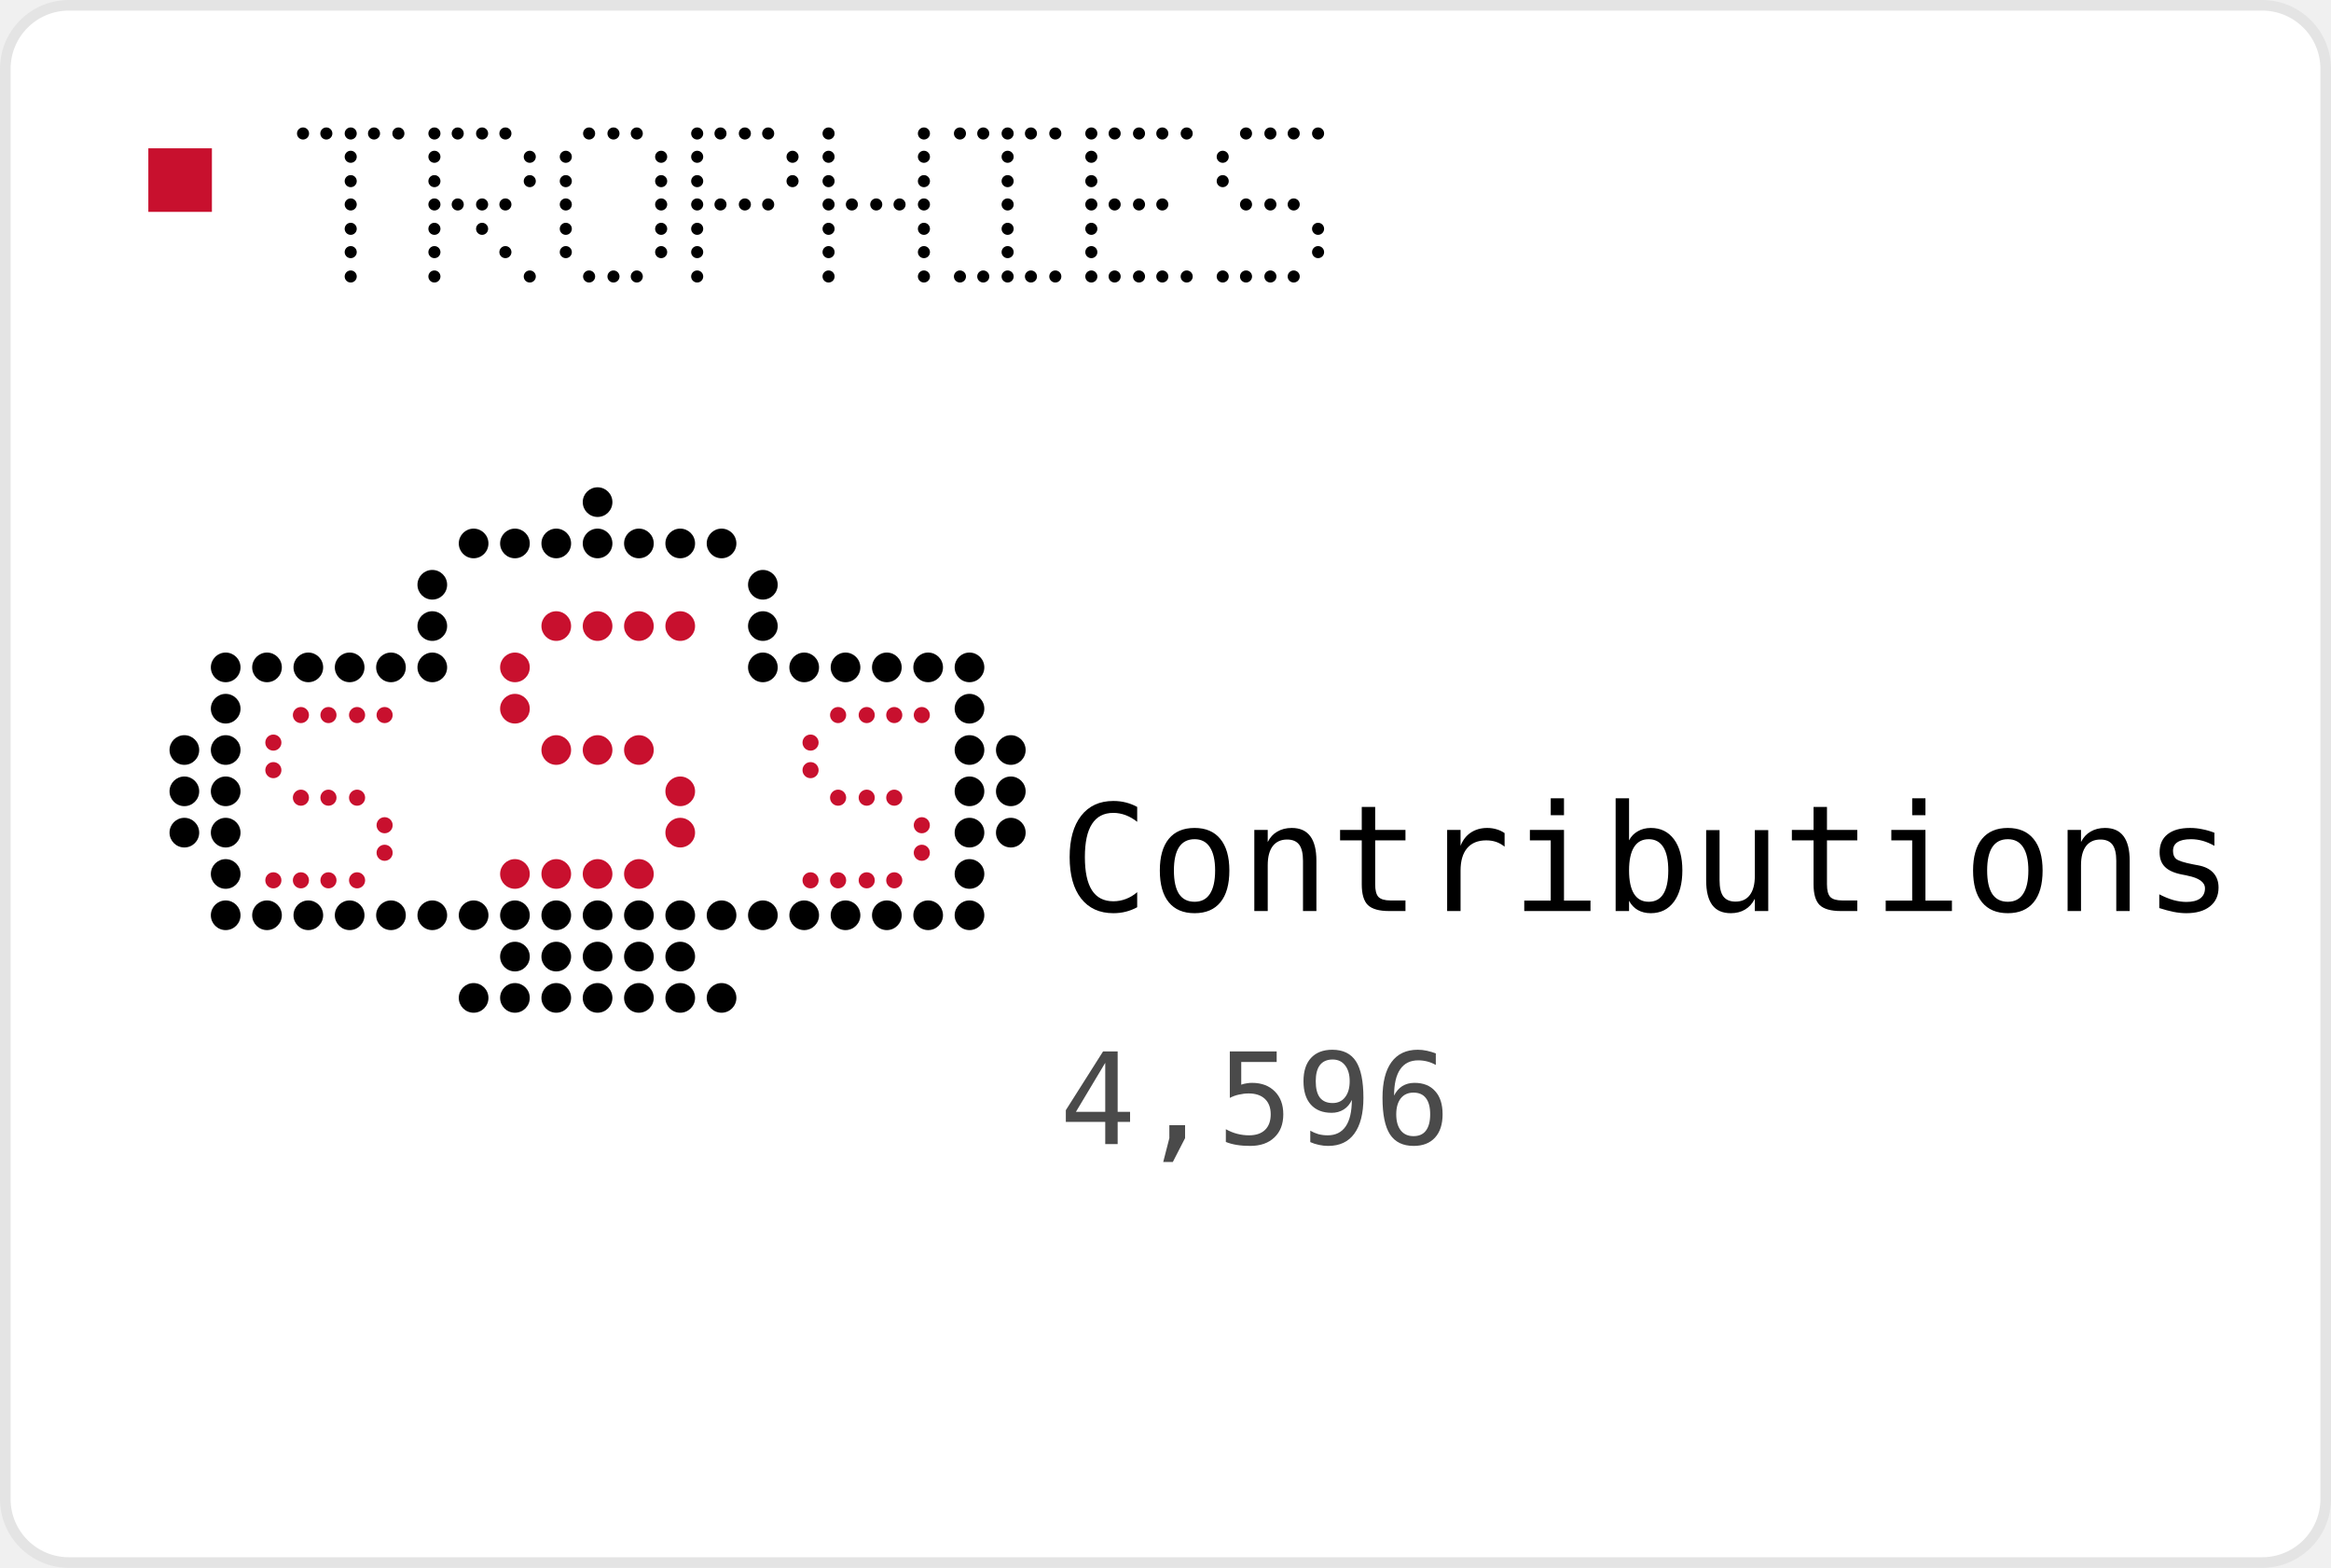
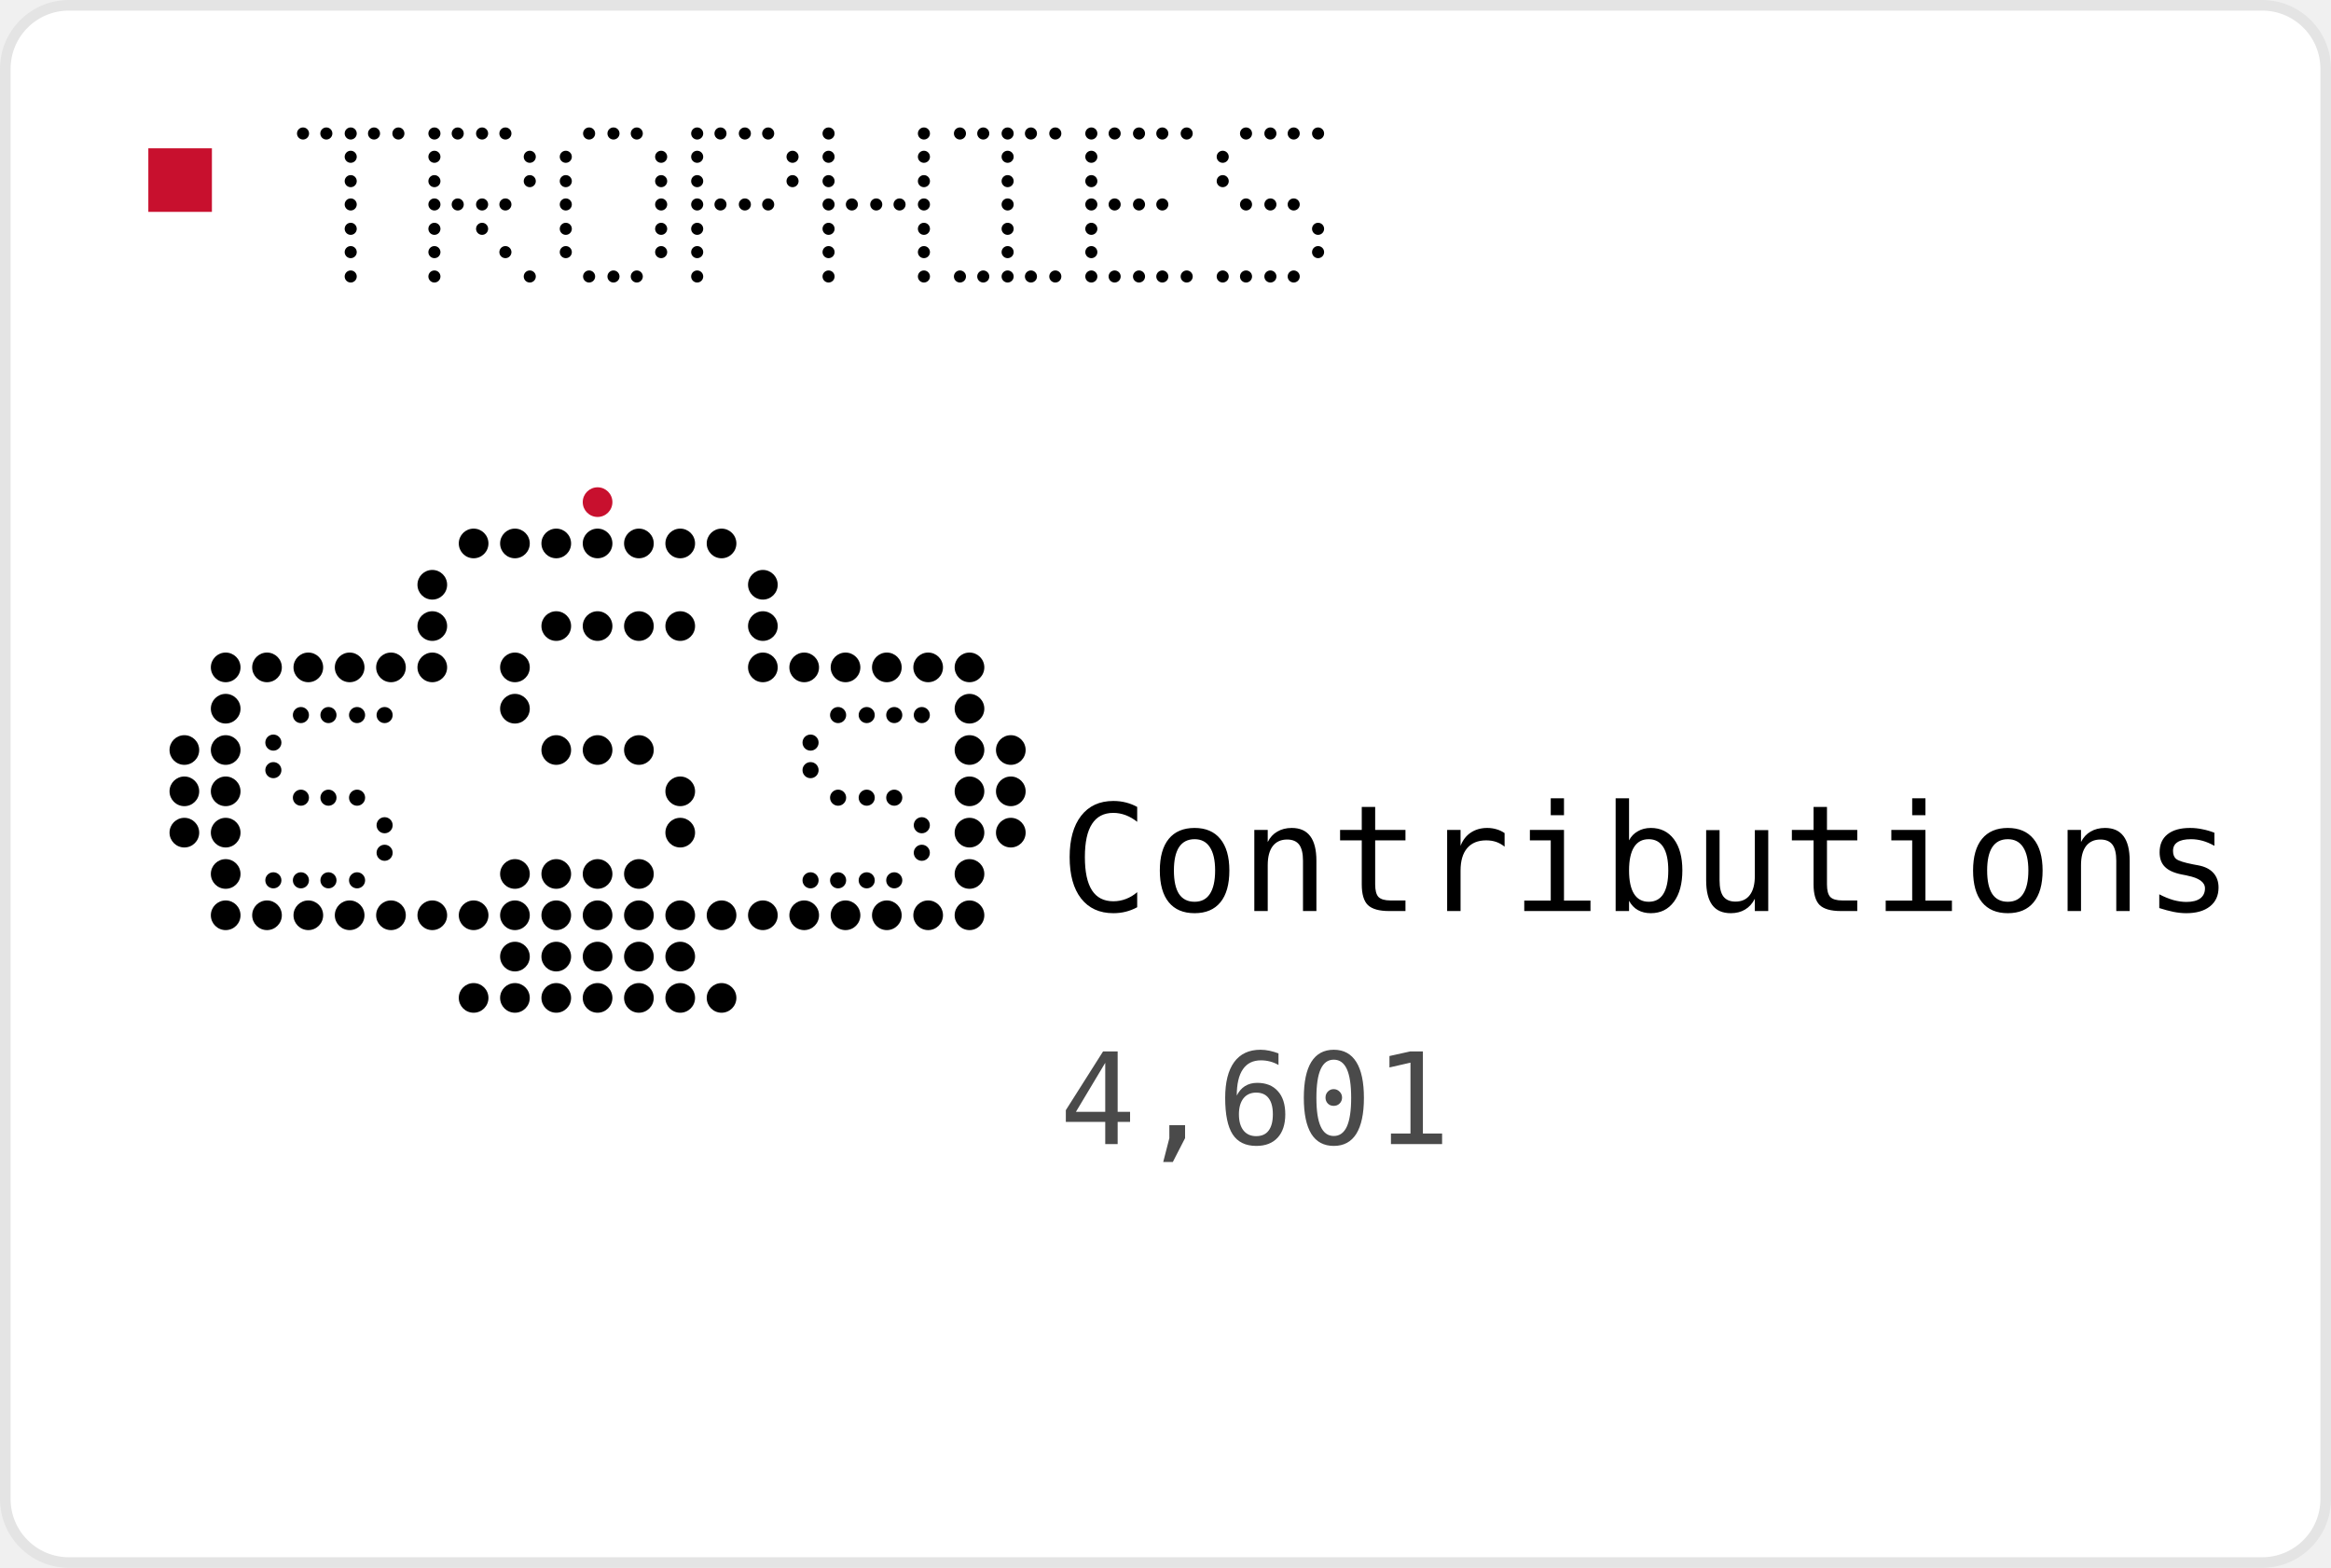
<svg xmlns="http://www.w3.org/2000/svg" width="220" height="148" viewBox="0 0 220 148" role="img">
  <rect x="0.5" y="0.5" width="219" height="147" rx="6" fill="#FFFFFF" stroke="#E4E4E4" stroke-width="1" />
  <rect x="14" y="14" width="6" height="6" fill="#C8102E" />
  <circle cx="28.6" cy="12.6" r="0.57" fill="#000000" />
  <circle cx="30.8" cy="12.6" r="0.57" fill="#000000" />
  <circle cx="33.1" cy="12.6" r="0.57" fill="#000000" />
  <circle cx="35.3" cy="12.6" r="0.57" fill="#000000" />
  <circle cx="37.6" cy="12.6" r="0.57" fill="#000000" />
  <circle cx="33.1" cy="14.8" r="0.57" fill="#000000" />
  <circle cx="33.1" cy="17.1" r="0.57" fill="#000000" />
  <circle cx="33.1" cy="19.3" r="0.57" fill="#000000" />
  <circle cx="33.1" cy="21.6" r="0.57" fill="#000000" />
  <circle cx="33.1" cy="23.8" r="0.57" fill="#000000" />
  <circle cx="33.1" cy="26.1" r="0.57" fill="#000000" />
  <circle cx="41.0" cy="12.6" r="0.57" fill="#000000" />
  <circle cx="43.2" cy="12.6" r="0.57" fill="#000000" />
  <circle cx="45.5" cy="12.6" r="0.57" fill="#000000" />
  <circle cx="47.7" cy="12.6" r="0.57" fill="#000000" />
  <circle cx="41.0" cy="14.8" r="0.57" fill="#000000" />
  <circle cx="50.0" cy="14.8" r="0.57" fill="#000000" />
  <circle cx="41.0" cy="17.1" r="0.57" fill="#000000" />
  <circle cx="50.0" cy="17.1" r="0.57" fill="#000000" />
  <circle cx="41.0" cy="19.3" r="0.57" fill="#000000" />
  <circle cx="43.2" cy="19.3" r="0.57" fill="#000000" />
  <circle cx="45.5" cy="19.3" r="0.57" fill="#000000" />
  <circle cx="47.7" cy="19.3" r="0.57" fill="#000000" />
  <circle cx="41.0" cy="21.6" r="0.57" fill="#000000" />
  <circle cx="45.5" cy="21.6" r="0.57" fill="#000000" />
  <circle cx="41.0" cy="23.8" r="0.57" fill="#000000" />
  <circle cx="47.7" cy="23.8" r="0.57" fill="#000000" />
  <circle cx="41.0" cy="26.1" r="0.57" fill="#000000" />
  <circle cx="50.0" cy="26.1" r="0.57" fill="#000000" />
  <circle cx="55.6" cy="12.6" r="0.57" fill="#000000" />
  <circle cx="57.9" cy="12.6" r="0.57" fill="#000000" />
  <circle cx="60.1" cy="12.6" r="0.57" fill="#000000" />
  <circle cx="53.4" cy="14.8" r="0.57" fill="#000000" />
  <circle cx="62.4" cy="14.8" r="0.57" fill="#000000" />
  <circle cx="53.4" cy="17.1" r="0.57" fill="#000000" />
  <circle cx="62.4" cy="17.1" r="0.57" fill="#000000" />
  <circle cx="53.4" cy="19.3" r="0.57" fill="#000000" />
  <circle cx="62.4" cy="19.3" r="0.57" fill="#000000" />
  <circle cx="53.4" cy="21.6" r="0.57" fill="#000000" />
  <circle cx="62.4" cy="21.6" r="0.57" fill="#000000" />
  <circle cx="53.4" cy="23.8" r="0.57" fill="#000000" />
  <circle cx="62.4" cy="23.8" r="0.57" fill="#000000" />
  <circle cx="55.6" cy="26.1" r="0.57" fill="#000000" />
  <circle cx="57.9" cy="26.1" r="0.57" fill="#000000" />
  <circle cx="60.1" cy="26.1" r="0.57" fill="#000000" />
  <circle cx="65.8" cy="12.6" r="0.57" fill="#000000" />
  <circle cx="68.0" cy="12.6" r="0.57" fill="#000000" />
  <circle cx="70.3" cy="12.6" r="0.57" fill="#000000" />
  <circle cx="72.5" cy="12.6" r="0.57" fill="#000000" />
  <circle cx="65.8" cy="14.8" r="0.57" fill="#000000" />
  <circle cx="74.8" cy="14.8" r="0.57" fill="#000000" />
  <circle cx="65.8" cy="17.1" r="0.57" fill="#000000" />
  <circle cx="74.8" cy="17.1" r="0.57" fill="#000000" />
  <circle cx="65.8" cy="19.3" r="0.57" fill="#000000" />
  <circle cx="68.0" cy="19.3" r="0.57" fill="#000000" />
  <circle cx="70.3" cy="19.3" r="0.57" fill="#000000" />
  <circle cx="72.5" cy="19.3" r="0.57" fill="#000000" />
  <circle cx="65.8" cy="21.6" r="0.57" fill="#000000" />
  <circle cx="65.8" cy="23.8" r="0.57" fill="#000000" />
  <circle cx="65.8" cy="26.1" r="0.57" fill="#000000" />
  <circle cx="78.2" cy="12.6" r="0.57" fill="#000000" />
  <circle cx="87.2" cy="12.6" r="0.57" fill="#000000" />
  <circle cx="78.2" cy="14.8" r="0.57" fill="#000000" />
  <circle cx="87.2" cy="14.8" r="0.57" fill="#000000" />
  <circle cx="78.2" cy="17.1" r="0.57" fill="#000000" />
  <circle cx="87.2" cy="17.1" r="0.57" fill="#000000" />
  <circle cx="78.2" cy="19.3" r="0.57" fill="#000000" />
  <circle cx="80.4" cy="19.3" r="0.57" fill="#000000" />
  <circle cx="82.7" cy="19.3" r="0.57" fill="#000000" />
  <circle cx="84.9" cy="19.3" r="0.57" fill="#000000" />
  <circle cx="87.2" cy="19.3" r="0.57" fill="#000000" />
  <circle cx="78.2" cy="21.6" r="0.57" fill="#000000" />
  <circle cx="87.2" cy="21.6" r="0.57" fill="#000000" />
  <circle cx="78.2" cy="23.8" r="0.57" fill="#000000" />
  <circle cx="87.2" cy="23.8" r="0.57" fill="#000000" />
  <circle cx="78.2" cy="26.1" r="0.57" fill="#000000" />
  <circle cx="87.2" cy="26.1" r="0.57" fill="#000000" />
  <circle cx="90.6" cy="12.6" r="0.57" fill="#000000" />
  <circle cx="92.8" cy="12.6" r="0.57" fill="#000000" />
  <circle cx="95.1" cy="12.6" r="0.57" fill="#000000" />
  <circle cx="97.3" cy="12.6" r="0.57" fill="#000000" />
  <circle cx="99.6" cy="12.6" r="0.57" fill="#000000" />
  <circle cx="95.1" cy="14.8" r="0.57" fill="#000000" />
  <circle cx="95.1" cy="17.1" r="0.57" fill="#000000" />
  <circle cx="95.1" cy="19.3" r="0.57" fill="#000000" />
  <circle cx="95.1" cy="21.6" r="0.57" fill="#000000" />
  <circle cx="95.1" cy="23.8" r="0.57" fill="#000000" />
  <circle cx="90.6" cy="26.1" r="0.57" fill="#000000" />
  <circle cx="92.8" cy="26.1" r="0.57" fill="#000000" />
  <circle cx="95.1" cy="26.1" r="0.57" fill="#000000" />
  <circle cx="97.3" cy="26.1" r="0.57" fill="#000000" />
  <circle cx="99.6" cy="26.1" r="0.57" fill="#000000" />
  <circle cx="103.0" cy="12.6" r="0.57" fill="#000000" />
  <circle cx="105.2" cy="12.6" r="0.57" fill="#000000" />
  <circle cx="107.5" cy="12.6" r="0.57" fill="#000000" />
  <circle cx="109.7" cy="12.6" r="0.57" fill="#000000" />
  <circle cx="112.0" cy="12.6" r="0.57" fill="#000000" />
  <circle cx="103.0" cy="14.8" r="0.57" fill="#000000" />
  <circle cx="103.0" cy="17.1" r="0.57" fill="#000000" />
  <circle cx="103.0" cy="19.3" r="0.57" fill="#000000" />
  <circle cx="105.2" cy="19.3" r="0.57" fill="#000000" />
  <circle cx="107.5" cy="19.3" r="0.57" fill="#000000" />
  <circle cx="109.7" cy="19.3" r="0.57" fill="#000000" />
  <circle cx="103.0" cy="21.6" r="0.57" fill="#000000" />
  <circle cx="103.0" cy="23.8" r="0.57" fill="#000000" />
  <circle cx="103.0" cy="26.1" r="0.57" fill="#000000" />
  <circle cx="105.2" cy="26.1" r="0.57" fill="#000000" />
  <circle cx="107.5" cy="26.1" r="0.57" fill="#000000" />
  <circle cx="109.7" cy="26.1" r="0.57" fill="#000000" />
  <circle cx="112.0" cy="26.1" r="0.57" fill="#000000" />
  <circle cx="117.6" cy="12.6" r="0.57" fill="#000000" />
  <circle cx="119.9" cy="12.6" r="0.57" fill="#000000" />
  <circle cx="122.1" cy="12.6" r="0.57" fill="#000000" />
  <circle cx="124.4" cy="12.6" r="0.57" fill="#000000" />
  <circle cx="115.4" cy="14.8" r="0.57" fill="#000000" />
  <circle cx="115.4" cy="17.1" r="0.57" fill="#000000" />
  <circle cx="117.6" cy="19.3" r="0.57" fill="#000000" />
  <circle cx="119.9" cy="19.3" r="0.57" fill="#000000" />
  <circle cx="122.1" cy="19.3" r="0.57" fill="#000000" />
  <circle cx="124.4" cy="21.6" r="0.57" fill="#000000" />
  <circle cx="124.4" cy="23.8" r="0.57" fill="#000000" />
  <circle cx="115.4" cy="26.1" r="0.57" fill="#000000" />
  <circle cx="117.6" cy="26.1" r="0.57" fill="#000000" />
  <circle cx="119.9" cy="26.1" r="0.57" fill="#000000" />
  <circle cx="122.1" cy="26.1" r="0.57" fill="#000000" />
-   <circle cx="56.4" cy="47.4" r="1.40" fill="#000000" />
+   <circle cx="56.4" cy="47.4" r="1.40" fill="#C8102E" />
  <circle cx="44.7" cy="51.3" r="1.40" fill="#000000" />
  <circle cx="48.6" cy="51.3" r="1.40" fill="#000000" />
  <circle cx="52.5" cy="51.3" r="1.40" fill="#000000" />
  <circle cx="56.4" cy="51.3" r="1.40" fill="#000000" />
  <circle cx="60.3" cy="51.3" r="1.40" fill="#000000" />
  <circle cx="64.2" cy="51.3" r="1.40" fill="#000000" />
  <circle cx="68.1" cy="51.3" r="1.40" fill="#000000" />
  <circle cx="40.8" cy="55.2" r="1.40" fill="#000000" />
  <circle cx="72.0" cy="55.2" r="1.40" fill="#000000" />
  <circle cx="40.8" cy="59.1" r="1.40" fill="#000000" />
  <circle cx="72.0" cy="59.1" r="1.40" fill="#000000" />
  <circle cx="40.8" cy="63.0" r="1.40" fill="#000000" />
  <circle cx="72.0" cy="63.0" r="1.40" fill="#000000" />
  <circle cx="25.2" cy="63.0" r="1.40" fill="#000000" />
  <circle cx="29.1" cy="63.0" r="1.40" fill="#000000" />
  <circle cx="33.0" cy="63.0" r="1.40" fill="#000000" />
  <circle cx="36.9" cy="63.0" r="1.40" fill="#000000" />
  <circle cx="21.3" cy="63.0" r="1.40" fill="#000000" />
  <circle cx="75.9" cy="63.0" r="1.40" fill="#000000" />
  <circle cx="79.8" cy="63.0" r="1.40" fill="#000000" />
  <circle cx="83.7" cy="63.0" r="1.40" fill="#000000" />
  <circle cx="87.6" cy="63.0" r="1.40" fill="#000000" />
  <circle cx="91.5" cy="63.0" r="1.40" fill="#000000" />
  <circle cx="21.3" cy="66.9" r="1.40" fill="#000000" />
  <circle cx="91.5" cy="66.9" r="1.40" fill="#000000" />
  <circle cx="21.3" cy="70.8" r="1.40" fill="#000000" />
  <circle cx="91.5" cy="70.8" r="1.40" fill="#000000" />
  <circle cx="21.3" cy="74.7" r="1.40" fill="#000000" />
  <circle cx="91.5" cy="74.7" r="1.40" fill="#000000" />
  <circle cx="21.3" cy="78.6" r="1.40" fill="#000000" />
  <circle cx="91.5" cy="78.6" r="1.40" fill="#000000" />
  <circle cx="21.3" cy="82.5" r="1.40" fill="#000000" />
  <circle cx="91.5" cy="82.5" r="1.40" fill="#000000" />
  <circle cx="17.4" cy="70.8" r="1.40" fill="#000000" />
  <circle cx="17.4" cy="74.7" r="1.40" fill="#000000" />
  <circle cx="17.4" cy="78.6" r="1.40" fill="#000000" />
  <circle cx="95.4" cy="70.8" r="1.40" fill="#000000" />
  <circle cx="95.4" cy="74.7" r="1.40" fill="#000000" />
  <circle cx="95.4" cy="78.6" r="1.40" fill="#000000" />
  <circle cx="21.3" cy="86.4" r="1.40" fill="#000000" />
  <circle cx="25.2" cy="86.4" r="1.40" fill="#000000" />
  <circle cx="29.1" cy="86.4" r="1.40" fill="#000000" />
  <circle cx="33.0" cy="86.4" r="1.40" fill="#000000" />
  <circle cx="36.9" cy="86.4" r="1.40" fill="#000000" />
  <circle cx="40.8" cy="86.4" r="1.40" fill="#000000" />
  <circle cx="44.7" cy="86.4" r="1.40" fill="#000000" />
  <circle cx="48.6" cy="86.4" r="1.40" fill="#000000" />
  <circle cx="52.5" cy="86.4" r="1.40" fill="#000000" />
  <circle cx="56.4" cy="86.4" r="1.40" fill="#000000" />
  <circle cx="60.3" cy="86.4" r="1.40" fill="#000000" />
  <circle cx="64.2" cy="86.4" r="1.40" fill="#000000" />
  <circle cx="68.1" cy="86.4" r="1.40" fill="#000000" />
  <circle cx="72.0" cy="86.4" r="1.40" fill="#000000" />
  <circle cx="75.9" cy="86.4" r="1.40" fill="#000000" />
  <circle cx="79.8" cy="86.4" r="1.40" fill="#000000" />
  <circle cx="83.7" cy="86.4" r="1.40" fill="#000000" />
  <circle cx="87.6" cy="86.4" r="1.40" fill="#000000" />
  <circle cx="91.5" cy="86.4" r="1.40" fill="#000000" />
  <circle cx="48.6" cy="90.3" r="1.40" fill="#000000" />
  <circle cx="52.5" cy="90.3" r="1.40" fill="#000000" />
  <circle cx="56.4" cy="90.3" r="1.40" fill="#000000" />
  <circle cx="60.3" cy="90.3" r="1.40" fill="#000000" />
  <circle cx="64.2" cy="90.3" r="1.40" fill="#000000" />
  <circle cx="44.7" cy="94.2" r="1.40" fill="#000000" />
  <circle cx="48.6" cy="94.2" r="1.40" fill="#000000" />
  <circle cx="52.5" cy="94.2" r="1.40" fill="#000000" />
  <circle cx="56.4" cy="94.2" r="1.40" fill="#000000" />
  <circle cx="60.3" cy="94.2" r="1.40" fill="#000000" />
  <circle cx="64.2" cy="94.2" r="1.40" fill="#000000" />
  <circle cx="68.1" cy="94.2" r="1.40" fill="#000000" />
-   <circle cx="52.5" cy="59.1" r="1.40" fill="#C8102E" />
-   <circle cx="56.4" cy="59.1" r="1.40" fill="#C8102E" />
-   <circle cx="60.3" cy="59.1" r="1.40" fill="#C8102E" />
-   <circle cx="64.2" cy="59.1" r="1.40" fill="#C8102E" />
-   <circle cx="48.6" cy="63.0" r="1.40" fill="#C8102E" />
-   <circle cx="48.6" cy="66.9" r="1.40" fill="#C8102E" />
-   <circle cx="52.5" cy="70.8" r="1.40" fill="#C8102E" />
-   <circle cx="56.4" cy="70.8" r="1.40" fill="#C8102E" />
-   <circle cx="60.3" cy="70.8" r="1.40" fill="#C8102E" />
-   <circle cx="64.2" cy="74.7" r="1.40" fill="#C8102E" />
-   <circle cx="64.2" cy="78.6" r="1.40" fill="#C8102E" />
-   <circle cx="48.6" cy="82.5" r="1.40" fill="#C8102E" />
-   <circle cx="52.5" cy="82.5" r="1.40" fill="#C8102E" />
-   <circle cx="56.4" cy="82.5" r="1.40" fill="#C8102E" />
-   <circle cx="60.3" cy="82.5" r="1.40" fill="#C8102E" />
-   <circle cx="28.4" cy="67.5" r="0.76" fill="#C8102E" />
-   <circle cx="31.0" cy="67.5" r="0.76" fill="#C8102E" />
-   <circle cx="33.7" cy="67.5" r="0.76" fill="#C8102E" />
-   <circle cx="36.3" cy="67.5" r="0.76" fill="#C8102E" />
-   <circle cx="25.8" cy="70.1" r="0.76" fill="#C8102E" />
-   <circle cx="25.8" cy="72.7" r="0.76" fill="#C8102E" />
-   <circle cx="28.4" cy="75.3" r="0.76" fill="#C8102E" />
-   <circle cx="31.0" cy="75.3" r="0.76" fill="#C8102E" />
-   <circle cx="33.7" cy="75.3" r="0.76" fill="#C8102E" />
-   <circle cx="36.3" cy="77.9" r="0.76" fill="#C8102E" />
-   <circle cx="36.3" cy="80.5" r="0.76" fill="#C8102E" />
-   <circle cx="25.8" cy="83.1" r="0.76" fill="#C8102E" />
-   <circle cx="28.4" cy="83.1" r="0.76" fill="#C8102E" />
-   <circle cx="31.0" cy="83.1" r="0.76" fill="#C8102E" />
-   <circle cx="33.7" cy="83.1" r="0.76" fill="#C8102E" />
-   <circle cx="79.1" cy="67.5" r="0.76" fill="#C8102E" />
-   <circle cx="81.8" cy="67.5" r="0.76" fill="#C8102E" />
-   <circle cx="84.4" cy="67.5" r="0.76" fill="#C8102E" />
-   <circle cx="87.0" cy="67.5" r="0.76" fill="#C8102E" />
-   <circle cx="76.5" cy="70.1" r="0.76" fill="#C8102E" />
-   <circle cx="76.5" cy="72.7" r="0.76" fill="#C8102E" />
-   <circle cx="79.1" cy="75.3" r="0.76" fill="#C8102E" />
-   <circle cx="81.8" cy="75.3" r="0.76" fill="#C8102E" />
-   <circle cx="84.4" cy="75.3" r="0.76" fill="#C8102E" />
-   <circle cx="87.0" cy="77.9" r="0.76" fill="#C8102E" />
-   <circle cx="87.0" cy="80.5" r="0.76" fill="#C8102E" />
-   <circle cx="76.5" cy="83.1" r="0.76" fill="#C8102E" />
-   <circle cx="79.1" cy="83.1" r="0.76" fill="#C8102E" />
-   <circle cx="81.8" cy="83.1" r="0.76" fill="#C8102E" />
-   <circle cx="84.4" cy="83.1" r="0.76" fill="#C8102E" />
+   <circle cx="52.5" cy="59.1" r="1.40" fill="#000000" />
+   <circle cx="56.4" cy="59.1" r="1.40" fill="#000000" />
+   <circle cx="60.3" cy="59.1" r="1.40" fill="#000000" />
+   <circle cx="64.2" cy="59.1" r="1.40" fill="#000000" />
+   <circle cx="48.6" cy="63.0" r="1.40" fill="#000000" />
+   <circle cx="48.6" cy="66.9" r="1.40" fill="#000000" />
+   <circle cx="52.5" cy="70.8" r="1.40" fill="#000000" />
+   <circle cx="56.4" cy="70.8" r="1.40" fill="#000000" />
+   <circle cx="60.3" cy="70.8" r="1.40" fill="#000000" />
+   <circle cx="64.2" cy="74.7" r="1.40" fill="#000000" />
+   <circle cx="64.2" cy="78.6" r="1.40" fill="#000000" />
+   <circle cx="48.6" cy="82.5" r="1.40" fill="#000000" />
+   <circle cx="52.5" cy="82.5" r="1.40" fill="#000000" />
+   <circle cx="56.4" cy="82.5" r="1.40" fill="#000000" />
+   <circle cx="60.3" cy="82.5" r="1.40" fill="#000000" />
+   <circle cx="28.4" cy="67.5" r="0.76" fill="#000000" />
+   <circle cx="31.0" cy="67.5" r="0.76" fill="#000000" />
+   <circle cx="33.7" cy="67.5" r="0.76" fill="#000000" />
+   <circle cx="36.3" cy="67.5" r="0.76" fill="#000000" />
+   <circle cx="25.8" cy="70.1" r="0.76" fill="#000000" />
+   <circle cx="25.8" cy="72.7" r="0.76" fill="#000000" />
+   <circle cx="28.4" cy="75.3" r="0.76" fill="#000000" />
+   <circle cx="31.0" cy="75.3" r="0.76" fill="#000000" />
+   <circle cx="33.7" cy="75.3" r="0.76" fill="#000000" />
+   <circle cx="36.3" cy="77.9" r="0.76" fill="#000000" />
+   <circle cx="36.3" cy="80.5" r="0.76" fill="#000000" />
+   <circle cx="25.8" cy="83.1" r="0.76" fill="#000000" />
+   <circle cx="28.4" cy="83.1" r="0.76" fill="#000000" />
+   <circle cx="31.0" cy="83.1" r="0.76" fill="#000000" />
+   <circle cx="33.7" cy="83.1" r="0.76" fill="#000000" />
+   <circle cx="79.1" cy="67.5" r="0.76" fill="#000000" />
+   <circle cx="81.8" cy="67.5" r="0.76" fill="#000000" />
+   <circle cx="84.4" cy="67.5" r="0.76" fill="#000000" />
+   <circle cx="87.0" cy="67.5" r="0.76" fill="#000000" />
+   <circle cx="76.5" cy="70.1" r="0.76" fill="#000000" />
+   <circle cx="76.5" cy="72.7" r="0.76" fill="#000000" />
+   <circle cx="79.1" cy="75.3" r="0.76" fill="#000000" />
+   <circle cx="81.8" cy="75.3" r="0.76" fill="#000000" />
+   <circle cx="84.4" cy="75.3" r="0.76" fill="#000000" />
+   <circle cx="87.0" cy="77.9" r="0.76" fill="#000000" />
+   <circle cx="87.0" cy="80.5" r="0.76" fill="#000000" />
+   <circle cx="76.5" cy="83.1" r="0.76" fill="#000000" />
+   <circle cx="79.1" cy="83.1" r="0.76" fill="#000000" />
+   <circle cx="81.8" cy="83.1" r="0.76" fill="#000000" />
+   <circle cx="84.4" cy="83.1" r="0.76" fill="#000000" />
  <text x="100" y="86" fill="#000000" font-family="ui-monospace, Geist Mono, monospace" font-size="14" letter-spacing="0.1" dominant-baseline="auto">Contributions</text>
-   <text x="100" y="108" fill="#4A4A4A" font-family="ui-monospace, Geist Mono, monospace" font-size="12" letter-spacing="0.2" dominant-baseline="auto">4,596</text>
+   <text x="100" y="108" fill="#4A4A4A" font-family="ui-monospace, Geist Mono, monospace" font-size="12" letter-spacing="0.2" dominant-baseline="auto">4,601</text>
</svg>
